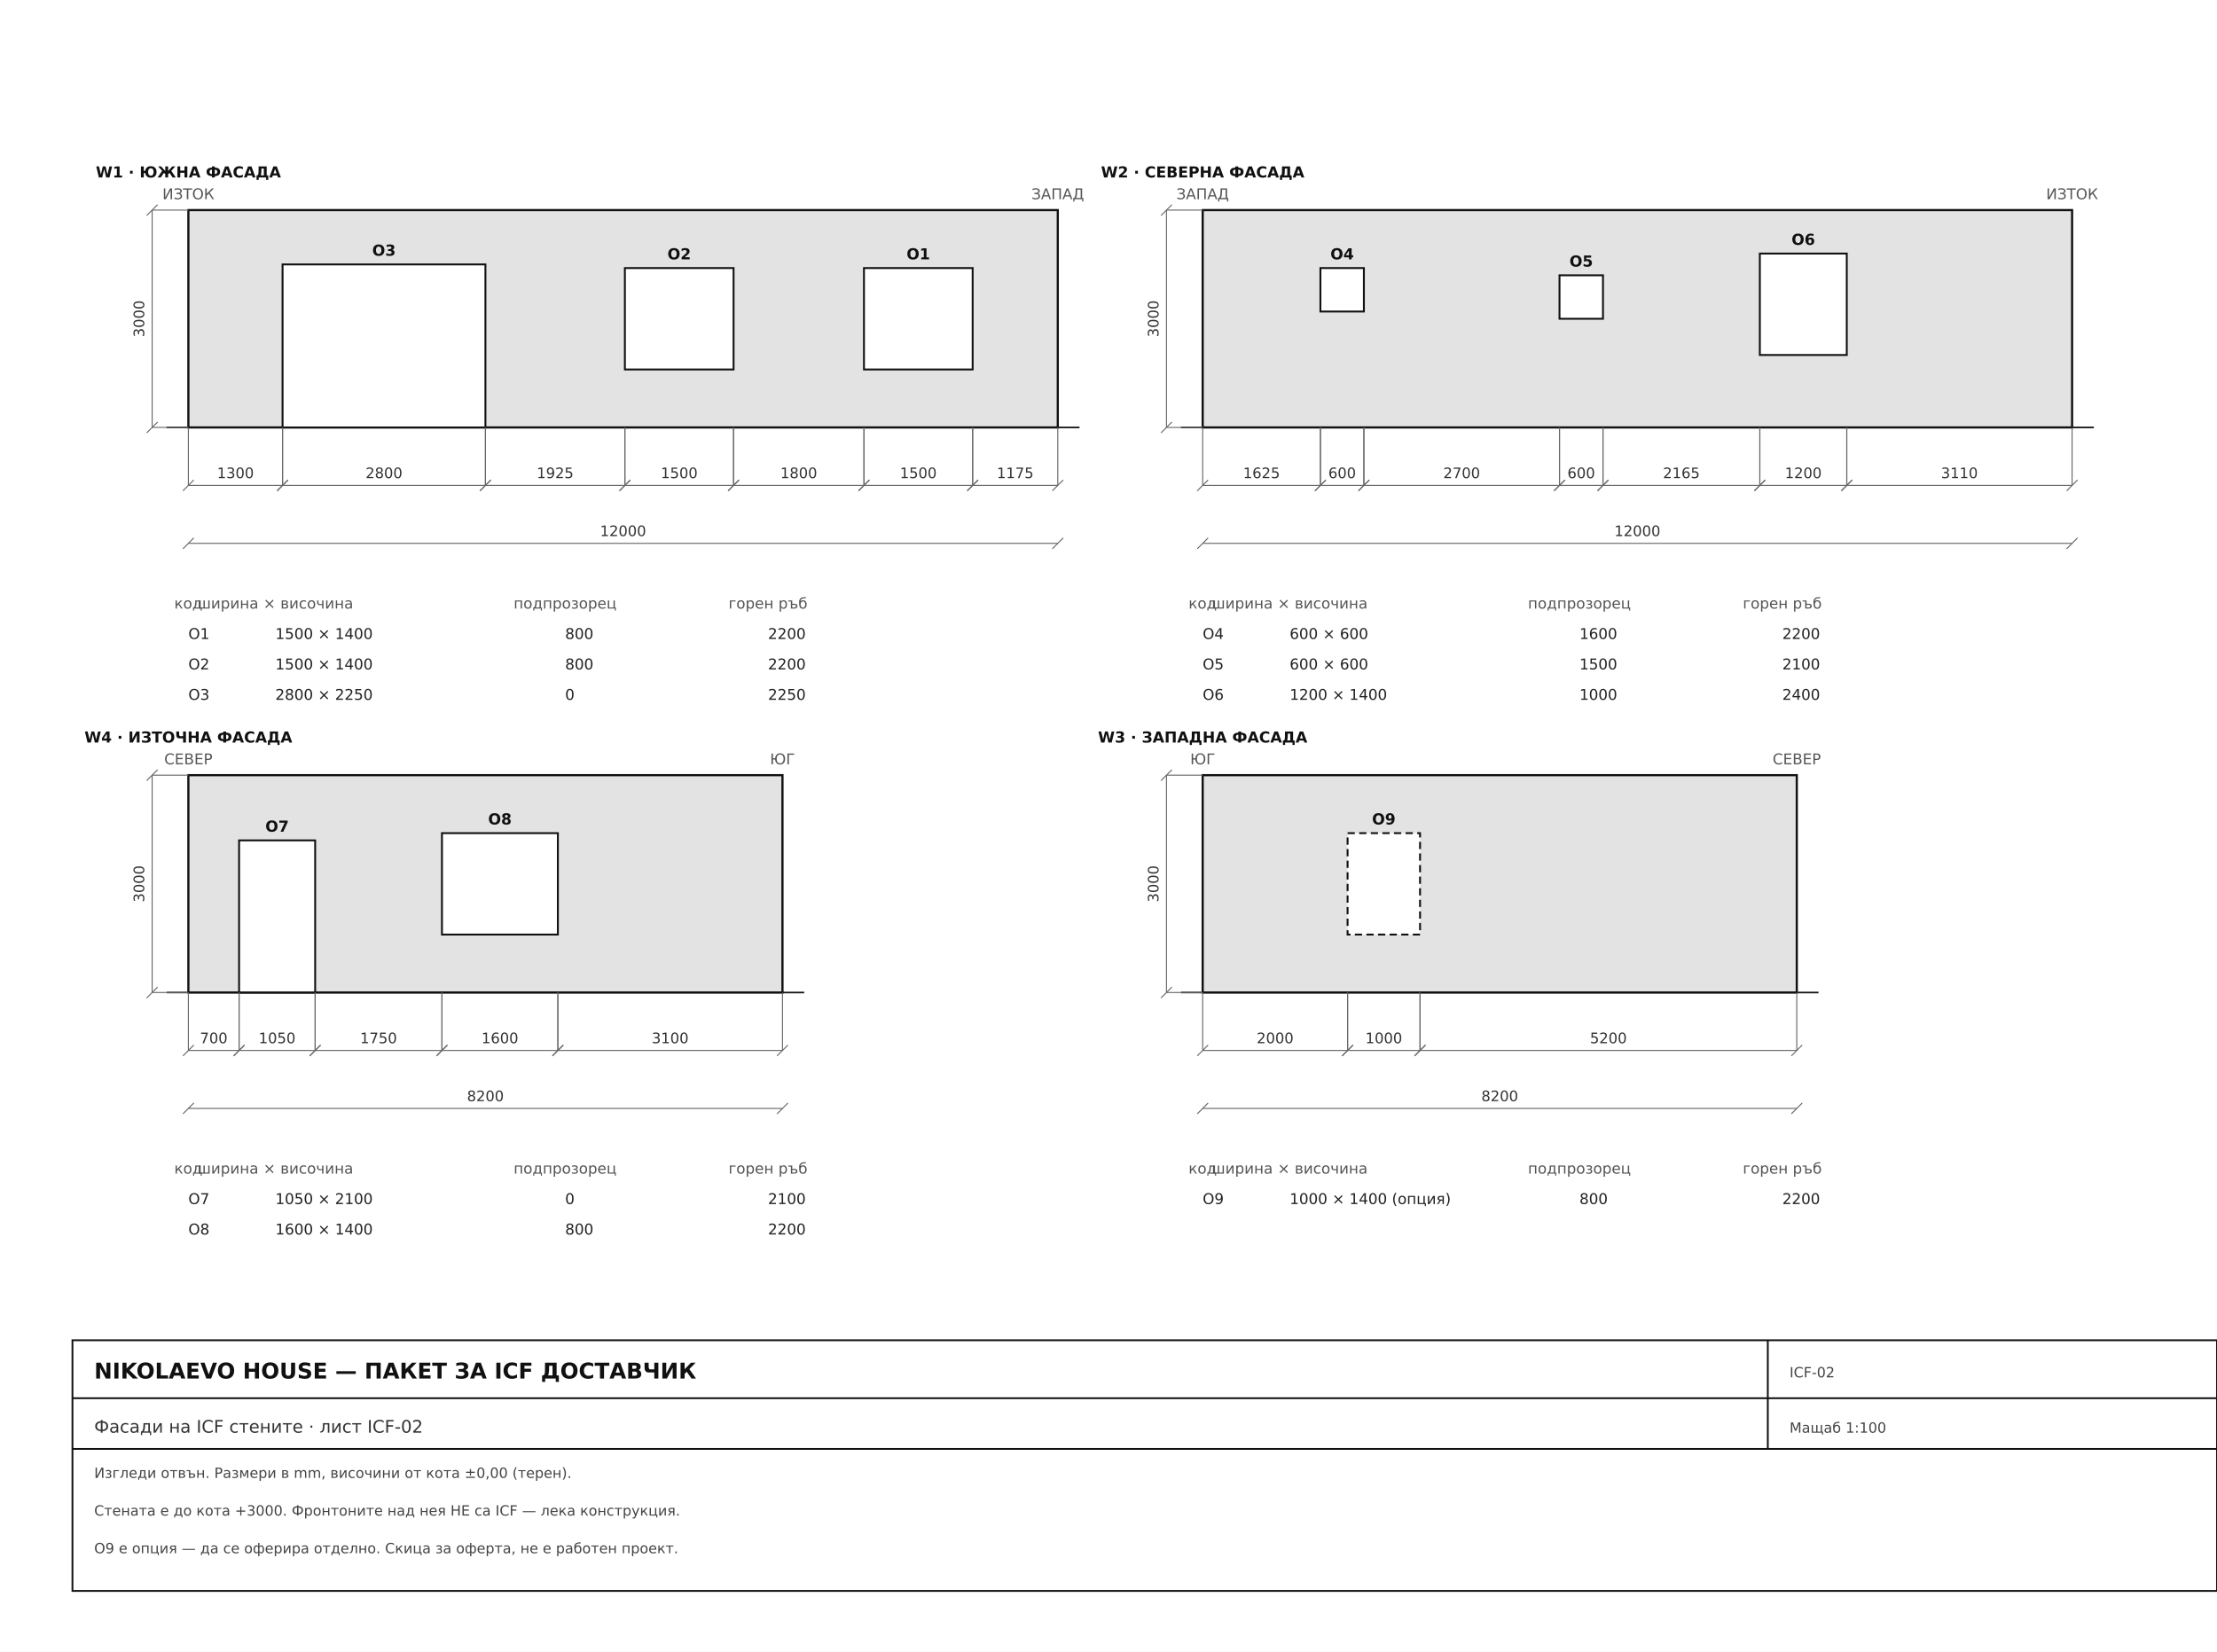
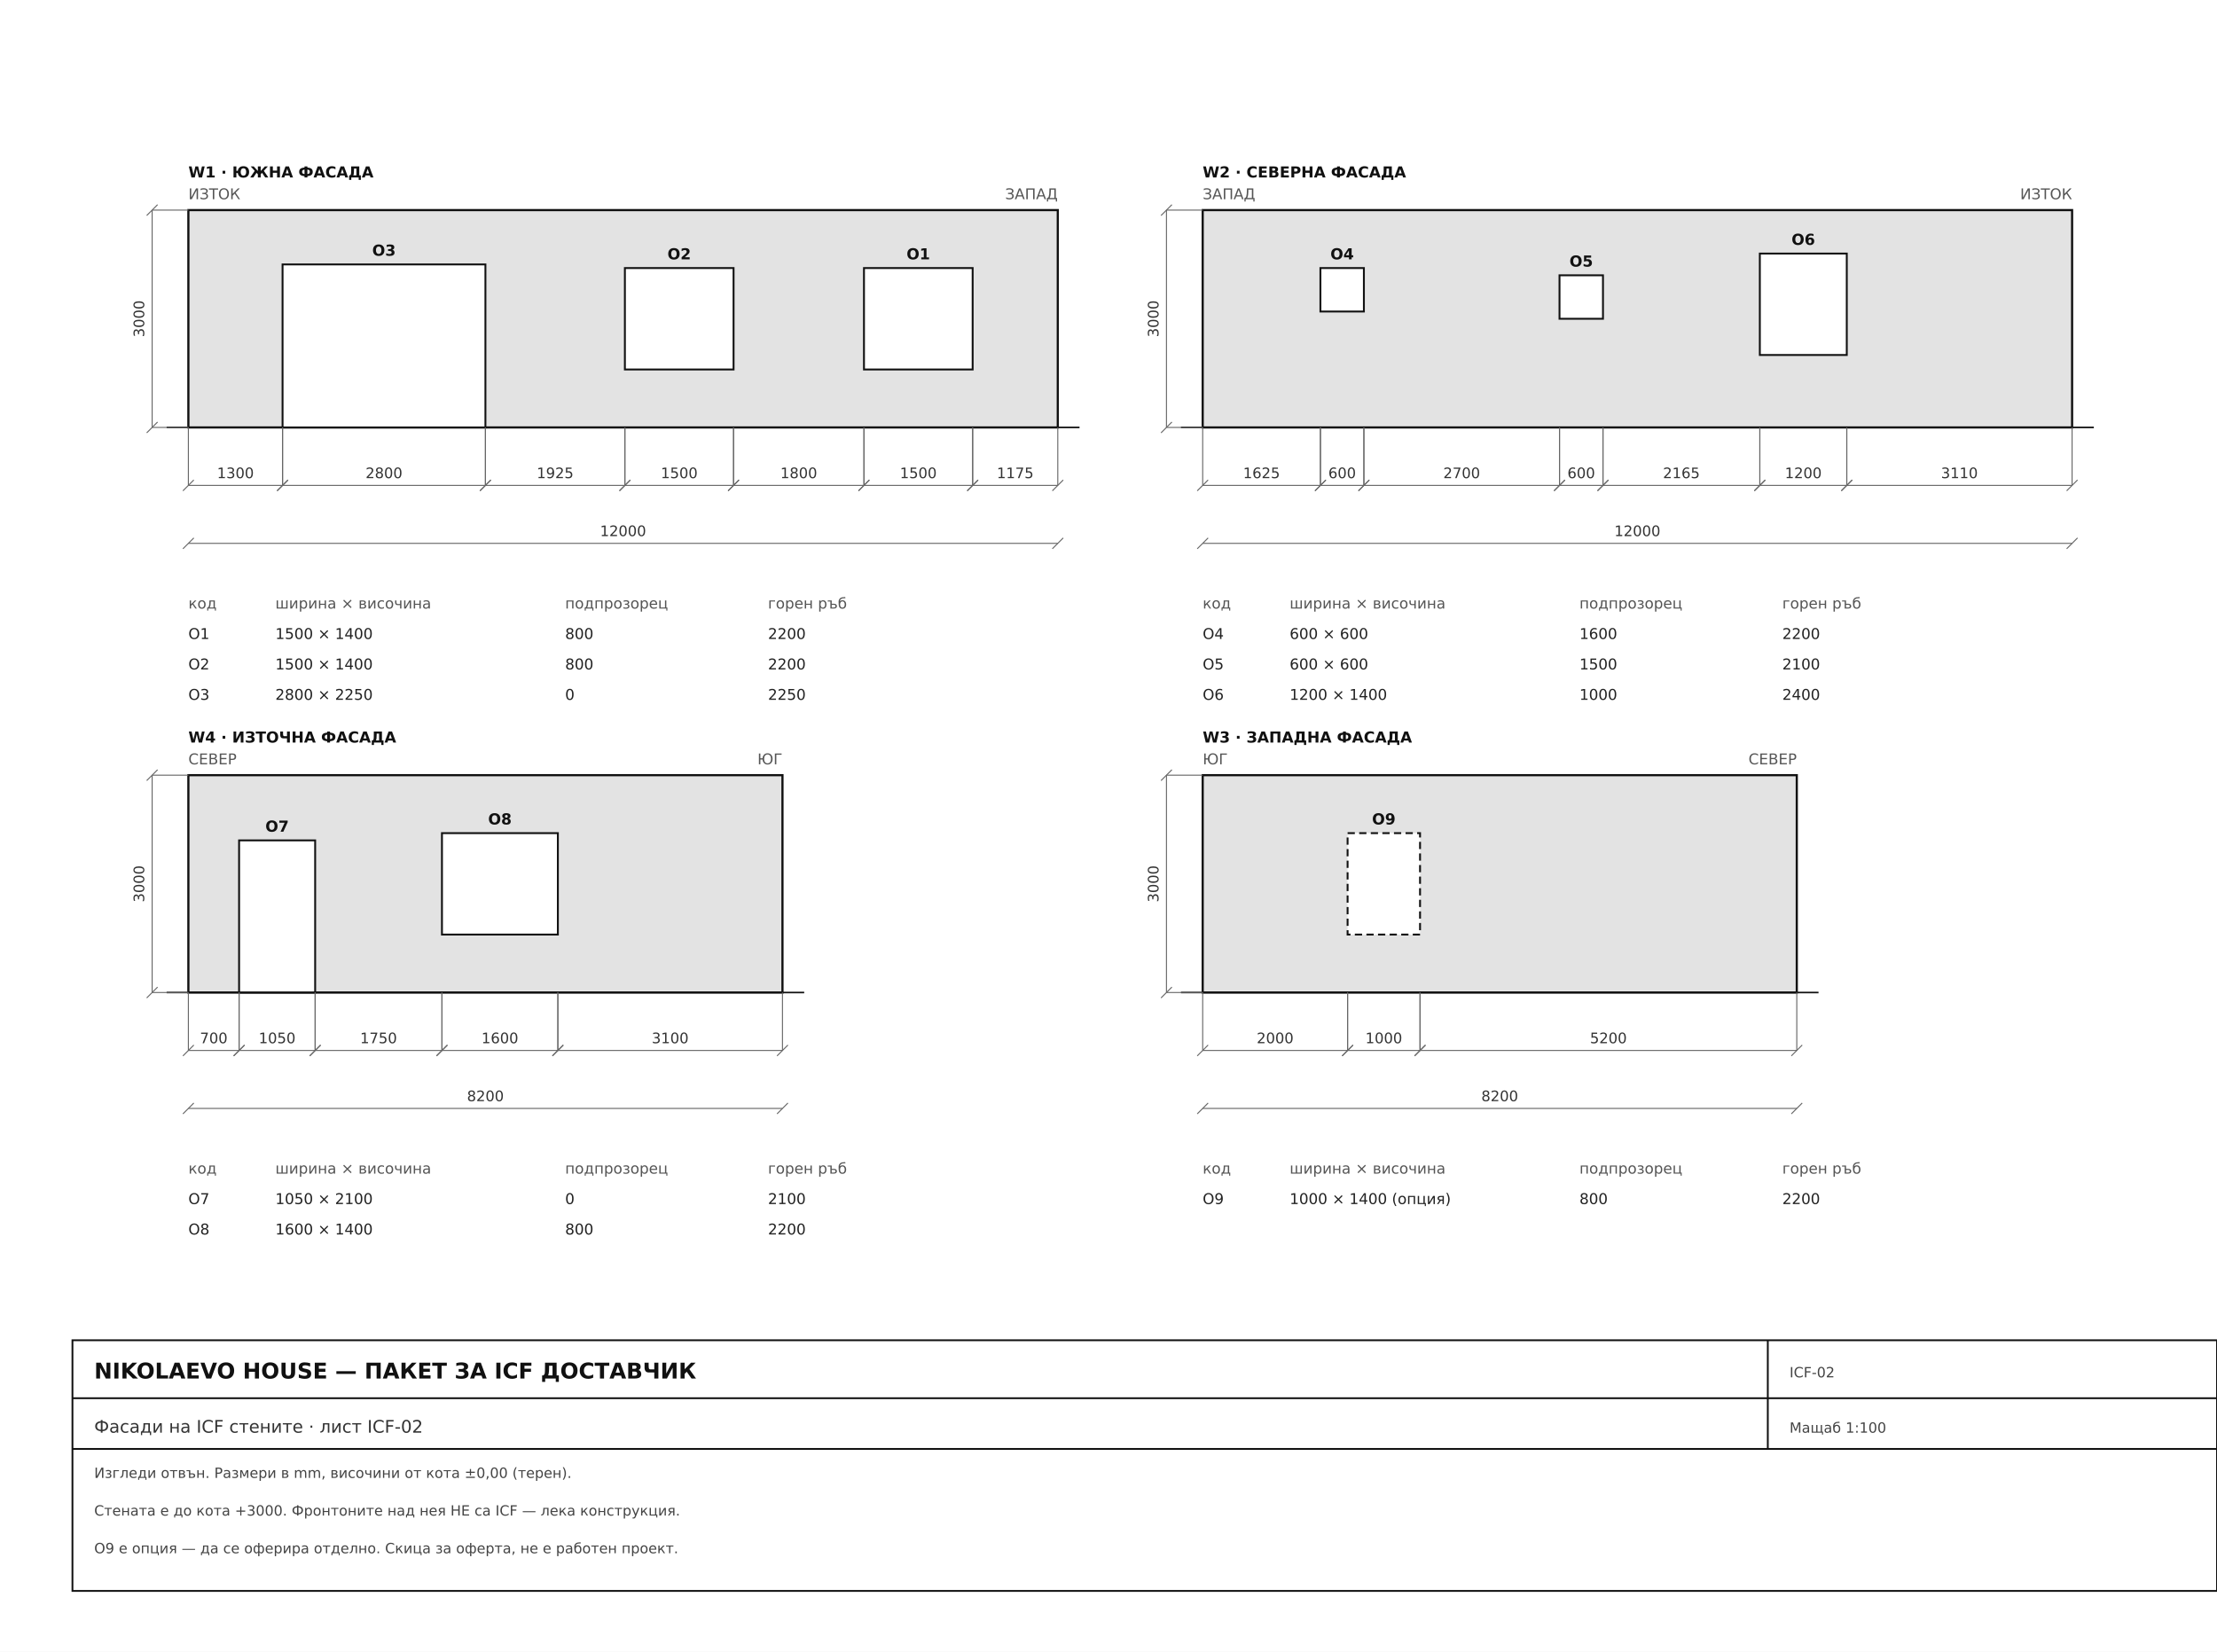
<svg xmlns="http://www.w3.org/2000/svg" width="306.0mm" height="228.0mm" viewBox="-2600 -2200 30600 22800" font-family="DejaVu Sans, Liberation Sans, Arial, sans-serif">
  <style type="text/css">
.wall    { fill:#e3e3e3; stroke:#111; stroke-width:30.00; }
.wall-l  { fill:none; stroke:#111; stroke-width:22.00; }
.open    { fill:#fff; stroke:#111; stroke-width:26.00; }
.openopt { fill:#fff; stroke:#111; stroke-width:26.00; stroke-dasharray:100.00 60.00; }
.core    { fill:none; stroke:#111; stroke-width:16.00; }
.axis    { fill:none; stroke:#777; stroke-width:13.00; stroke-dasharray:160.00 50.00 30.00 50.00; }
.part    { fill:none; stroke:#9a9a9a; stroke-width:18.00; stroke-dasharray:100.00 50.00; }
.hidden  { fill:none; stroke:#aaa; stroke-width:16.00; stroke-dasharray:70.00 50.00; }
.dim     { fill:none; stroke:#666; stroke-width:14.00; }
- .dimt    { fill:#333; font-size:200.00px; text-anchor:middle; }
- .lbl     { fill:#111; font-size:270.00px; text-anchor:middle; }
- .lbl-s   { fill:#555; font-size:205.00px; text-anchor:middle; }
- .code    { fill:#111; font-size:210.00px; font-weight:bold; text-anchor:middle; }
- .ttl     { fill:#111; font-size:420.00px; font-weight:bold; text-anchor:middle; }
- .sub     { fill:#555; font-size:230.00px; text-anchor:middle; }
+ .dimt    { fill:#333; font-size:200.00px;  }
+ .lbl     { fill:#111; font-size:270.00px;  }
+ .lbl-s   { fill:#555; font-size:205.00px;  }
+ .code    { fill:#111; font-size:210.00px; font-weight:bold; }
+ .ttl     { fill:#111; font-size:420.00px; font-weight:bold; }
+ .sub     { fill:#555; font-size:230.00px; }
.note    { fill:#222; font-size:205.00px; }
.tb      { fill:none; stroke:#111; stroke-width:25.00; }
.tbmain  { fill:#111; font-size:300.00px; font-weight:bold; }
.tbsub   { fill:#333; font-size:240.00px; }
.tbsmall { fill:#444; font-size:195.00px; }
.plate   { fill:#ffffff; stroke:none; }
</style>
  <rect x="-2600" y="-2200" width="30600" height="22800" fill="#ffffff" />
  <text class="code" x="0.0" y="250.0" text-anchor="start">W1 · ЮЖНА ФАСАДА</text>
  <rect class="wall" x="0.0" y="700.0" width="12000.0" height="3000.0" />
  <rect class="open" x="9325.0" y="1500.0" width="1500.0" height="1400.0" />
  <text class="code" x="10075.0" y="1380.0" text-anchor="middle">O1</text>
  <rect class="open" x="6025.0" y="1500.0" width="1500.0" height="1400.0" />
  <text class="code" x="6775.0" y="1380.0" text-anchor="middle">O2</text>
  <rect class="open" x="1300.0" y="1450.0" width="2800.0" height="2250.0" />
  <text class="code" x="2700.0" y="1330.0" text-anchor="middle">O3</text>
  <line class="wall-l" x1="-300.0" y1="3700.0" x2="12300.0" y2="3700.0" />
  <text class="lbl-s" x="0.0" y="550.0" text-anchor="start">ИЗТОК</text>
  <text class="lbl-s" x="12000.0" y="550.0" text-anchor="end">ЗАПАД</text>
  <line class="dim" x1="0.0" y1="4500.0" x2="1300.0" y2="4500.0" />
  <line class="dim" x1="-75.0" y1="4575.0" x2="75.0" y2="4425.0" />
  <line class="dim" x1="1225.0" y1="4575.0" x2="1375.0" y2="4425.0" />
  <line class="dim" x1="0.0" y1="3700.0" x2="0.0" y2="4500.0" />
  <line class="dim" x1="1300.0" y1="3700.0" x2="1300.0" y2="4500.0" />
  <text class="dimt" x="650.0" y="4400.0" text-anchor="middle">1300</text>
  <line class="dim" x1="1300.0" y1="4500.0" x2="4100.0" y2="4500.0" />
  <line class="dim" x1="1225.0" y1="4575.0" x2="1375.0" y2="4425.0" />
  <line class="dim" x1="4025.0" y1="4575.0" x2="4175.0" y2="4425.0" />
  <line class="dim" x1="1300.0" y1="3700.0" x2="1300.0" y2="4500.0" />
  <line class="dim" x1="4100.0" y1="3700.0" x2="4100.0" y2="4500.0" />
  <text class="dimt" x="2700.0" y="4400.0" text-anchor="middle">2800</text>
  <line class="dim" x1="4100.0" y1="4500.0" x2="6025.0" y2="4500.0" />
  <line class="dim" x1="4025.0" y1="4575.0" x2="4175.0" y2="4425.0" />
  <line class="dim" x1="5950.0" y1="4575.0" x2="6100.0" y2="4425.0" />
  <line class="dim" x1="4100.0" y1="3700.0" x2="4100.0" y2="4500.0" />
  <line class="dim" x1="6025.0" y1="3700.0" x2="6025.0" y2="4500.0" />
  <text class="dimt" x="5062.5" y="4400.0" text-anchor="middle">1925</text>
  <line class="dim" x1="6025.0" y1="4500.0" x2="7525.0" y2="4500.0" />
  <line class="dim" x1="5950.0" y1="4575.0" x2="6100.0" y2="4425.0" />
  <line class="dim" x1="7450.0" y1="4575.0" x2="7600.0" y2="4425.0" />
  <line class="dim" x1="6025.0" y1="3700.0" x2="6025.0" y2="4500.0" />
  <line class="dim" x1="7525.0" y1="3700.0" x2="7525.0" y2="4500.0" />
  <text class="dimt" x="6775.0" y="4400.0" text-anchor="middle">1500</text>
  <line class="dim" x1="7525.0" y1="4500.0" x2="9325.0" y2="4500.0" />
  <line class="dim" x1="7450.0" y1="4575.0" x2="7600.0" y2="4425.0" />
  <line class="dim" x1="9250.0" y1="4575.0" x2="9400.0" y2="4425.0" />
  <line class="dim" x1="7525.0" y1="3700.0" x2="7525.0" y2="4500.0" />
  <line class="dim" x1="9325.0" y1="3700.0" x2="9325.0" y2="4500.0" />
  <text class="dimt" x="8425.0" y="4400.0" text-anchor="middle">1800</text>
  <line class="dim" x1="9325.0" y1="4500.0" x2="10825.0" y2="4500.0" />
  <line class="dim" x1="9250.0" y1="4575.0" x2="9400.0" y2="4425.0" />
  <line class="dim" x1="10750.0" y1="4575.0" x2="10900.0" y2="4425.0" />
  <line class="dim" x1="9325.0" y1="3700.0" x2="9325.0" y2="4500.0" />
  <line class="dim" x1="10825.0" y1="3700.0" x2="10825.0" y2="4500.0" />
  <text class="dimt" x="10075.0" y="4400.0" text-anchor="middle">1500</text>
  <line class="dim" x1="10825.0" y1="4500.0" x2="12000.0" y2="4500.0" />
  <line class="dim" x1="10750.0" y1="4575.0" x2="10900.0" y2="4425.0" />
  <line class="dim" x1="11925.0" y1="4575.0" x2="12075.0" y2="4425.0" />
  <line class="dim" x1="10825.0" y1="3700.0" x2="10825.0" y2="4500.0" />
  <line class="dim" x1="12000.0" y1="3700.0" x2="12000.0" y2="4500.0" />
  <text class="dimt" x="11412.5" y="4400.0" text-anchor="middle">1175</text>
  <line class="dim" x1="0.0" y1="5300.0" x2="12000.0" y2="5300.0" />
  <line class="dim" x1="-75.0" y1="5375.0" x2="75.0" y2="5225.0" />
  <line class="dim" x1="11925.0" y1="5375.0" x2="12075.0" y2="5225.0" />
  <text class="dimt" x="6000.0" y="5200.0" text-anchor="middle">12000</text>
  <line class="dim" x1="-500.0" y1="700.0" x2="-500.0" y2="3700.0" />
  <line class="dim" x1="-575.0" y1="775.0" x2="-425.0" y2="625.0" />
  <line class="dim" x1="-575.0" y1="3775.0" x2="-425.0" y2="3625.0" />
  <line class="dim" x1="0.0" y1="700.0" x2="-500.0" y2="700.0" />
  <line class="dim" x1="0.0" y1="3700.0" x2="-500.0" y2="3700.0" />
  <text class="dimt" x="-610.0" y="2200.0" text-anchor="middle" transform="rotate(-90.0 -610.0 2200.0)">3000</text>
  <text class="lbl-s" x="0.0" y="6200.0" text-anchor="start">код</text>
  <text class="lbl-s" x="1200.0" y="6200.0" text-anchor="start">ширина × височина</text>
  <text class="lbl-s" x="5200.0" y="6200.0" text-anchor="start">подпрозорец</text>
  <text class="lbl-s" x="8000.0" y="6200.0" text-anchor="start">горен ръб</text>
  <text class="note" x="0.0" y="6620.0" text-anchor="start">O1</text>
  <text class="note" x="1200.0" y="6620.0" text-anchor="start">1500 × 1400</text>
  <text class="note" x="5200.0" y="6620.0" text-anchor="start">800</text>
  <text class="note" x="8000.0" y="6620.0" text-anchor="start">2200</text>
  <text class="note" x="0.0" y="7040.0" text-anchor="start">O2</text>
  <text class="note" x="1200.0" y="7040.0" text-anchor="start">1500 × 1400</text>
  <text class="note" x="5200.0" y="7040.0" text-anchor="start">800</text>
  <text class="note" x="8000.0" y="7040.0" text-anchor="start">2200</text>
  <text class="note" x="0.0" y="7460.0" text-anchor="start">O3</text>
  <text class="note" x="1200.0" y="7460.0" text-anchor="start">2800 × 2250</text>
  <text class="note" x="5200.0" y="7460.0" text-anchor="start">0</text>
  <text class="note" x="8000.0" y="7460.0" text-anchor="start">2250</text>
  <text class="code" x="14000.0" y="250.0" text-anchor="start">W2 · СЕВЕРНА ФАСАДА</text>
  <rect class="wall" x="14000.0" y="700.0" width="12000.0" height="3000.0" />
  <rect class="open" x="15625.0" y="1500.0" width="600.0" height="600.0" />
  <text class="code" x="15925.0" y="1380.0" text-anchor="middle">O4</text>
  <rect class="open" x="18925.0" y="1600.0" width="600.0" height="600.0" />
  <text class="code" x="19225.0" y="1480.0" text-anchor="middle">O5</text>
  <rect class="open" x="21690.0" y="1300.0" width="1200.0" height="1400.0" />
  <text class="code" x="22290.0" y="1180.0" text-anchor="middle">O6</text>
  <line class="wall-l" x1="13700.0" y1="3700.0" x2="26300.0" y2="3700.0" />
  <text class="lbl-s" x="14000.0" y="550.0" text-anchor="start">ЗАПАД</text>
  <text class="lbl-s" x="26000.0" y="550.0" text-anchor="end">ИЗТОК</text>
  <line class="dim" x1="14000.0" y1="4500.0" x2="15625.0" y2="4500.0" />
  <line class="dim" x1="13925.0" y1="4575.0" x2="14075.0" y2="4425.0" />
  <line class="dim" x1="15550.0" y1="4575.0" x2="15700.0" y2="4425.0" />
  <line class="dim" x1="14000.0" y1="3700.0" x2="14000.0" y2="4500.0" />
  <line class="dim" x1="15625.0" y1="3700.0" x2="15625.0" y2="4500.0" />
  <text class="dimt" x="14812.5" y="4400.0" text-anchor="middle">1625</text>
  <line class="dim" x1="15625.0" y1="4500.0" x2="16225.0" y2="4500.0" />
  <line class="dim" x1="15550.0" y1="4575.0" x2="15700.0" y2="4425.0" />
  <line class="dim" x1="16150.0" y1="4575.0" x2="16300.0" y2="4425.0" />
  <line class="dim" x1="15625.0" y1="3700.0" x2="15625.0" y2="4500.0" />
  <line class="dim" x1="16225.0" y1="3700.0" x2="16225.0" y2="4500.0" />
  <text class="dimt" x="15925.0" y="4400.0" text-anchor="middle">600</text>
  <line class="dim" x1="16225.0" y1="4500.0" x2="18925.0" y2="4500.0" />
  <line class="dim" x1="16150.0" y1="4575.0" x2="16300.0" y2="4425.0" />
  <line class="dim" x1="18850.0" y1="4575.0" x2="19000.0" y2="4425.0" />
  <line class="dim" x1="16225.0" y1="3700.0" x2="16225.0" y2="4500.0" />
  <line class="dim" x1="18925.0" y1="3700.0" x2="18925.0" y2="4500.0" />
  <text class="dimt" x="17575.0" y="4400.0" text-anchor="middle">2700</text>
  <line class="dim" x1="18925.0" y1="4500.0" x2="19525.0" y2="4500.0" />
  <line class="dim" x1="18850.0" y1="4575.0" x2="19000.0" y2="4425.0" />
  <line class="dim" x1="19450.0" y1="4575.0" x2="19600.0" y2="4425.0" />
  <line class="dim" x1="18925.0" y1="3700.0" x2="18925.0" y2="4500.0" />
  <line class="dim" x1="19525.0" y1="3700.0" x2="19525.0" y2="4500.0" />
  <text class="dimt" x="19225.0" y="4400.0" text-anchor="middle">600</text>
  <line class="dim" x1="19525.0" y1="4500.0" x2="21690.0" y2="4500.0" />
  <line class="dim" x1="19450.0" y1="4575.0" x2="19600.0" y2="4425.0" />
  <line class="dim" x1="21615.0" y1="4575.0" x2="21765.0" y2="4425.0" />
  <line class="dim" x1="19525.0" y1="3700.0" x2="19525.0" y2="4500.0" />
  <line class="dim" x1="21690.0" y1="3700.0" x2="21690.0" y2="4500.0" />
  <text class="dimt" x="20607.5" y="4400.0" text-anchor="middle">2165</text>
  <line class="dim" x1="21690.0" y1="4500.0" x2="22890.0" y2="4500.0" />
  <line class="dim" x1="21615.0" y1="4575.0" x2="21765.0" y2="4425.0" />
  <line class="dim" x1="22815.0" y1="4575.0" x2="22965.0" y2="4425.0" />
  <line class="dim" x1="21690.0" y1="3700.0" x2="21690.0" y2="4500.0" />
  <line class="dim" x1="22890.0" y1="3700.0" x2="22890.0" y2="4500.0" />
  <text class="dimt" x="22290.0" y="4400.0" text-anchor="middle">1200</text>
  <line class="dim" x1="22890.0" y1="4500.0" x2="26000.0" y2="4500.0" />
  <line class="dim" x1="22815.0" y1="4575.0" x2="22965.0" y2="4425.0" />
  <line class="dim" x1="25925.0" y1="4575.0" x2="26075.0" y2="4425.0" />
  <line class="dim" x1="22890.0" y1="3700.0" x2="22890.0" y2="4500.0" />
  <line class="dim" x1="26000.0" y1="3700.0" x2="26000.0" y2="4500.0" />
  <text class="dimt" x="24445.0" y="4400.0" text-anchor="middle">3110</text>
  <line class="dim" x1="14000.0" y1="5300.0" x2="26000.0" y2="5300.0" />
  <line class="dim" x1="13925.0" y1="5375.0" x2="14075.0" y2="5225.0" />
  <line class="dim" x1="25925.0" y1="5375.0" x2="26075.0" y2="5225.0" />
  <text class="dimt" x="20000.0" y="5200.0" text-anchor="middle">12000</text>
  <line class="dim" x1="13500.0" y1="700.0" x2="13500.0" y2="3700.0" />
  <line class="dim" x1="13425.0" y1="775.0" x2="13575.0" y2="625.0" />
  <line class="dim" x1="13425.0" y1="3775.0" x2="13575.0" y2="3625.0" />
  <line class="dim" x1="14000.0" y1="700.0" x2="13500.0" y2="700.0" />
  <line class="dim" x1="14000.0" y1="3700.0" x2="13500.0" y2="3700.0" />
  <text class="dimt" x="13390.0" y="2200.0" text-anchor="middle" transform="rotate(-90.0 13390.0 2200.0)">3000</text>
  <text class="lbl-s" x="14000.0" y="6200.0" text-anchor="start">код</text>
  <text class="lbl-s" x="15200.0" y="6200.0" text-anchor="start">ширина × височина</text>
  <text class="lbl-s" x="19200.0" y="6200.0" text-anchor="start">подпрозорец</text>
  <text class="lbl-s" x="22000.0" y="6200.0" text-anchor="start">горен ръб</text>
  <text class="note" x="14000.0" y="6620.0" text-anchor="start">O4</text>
  <text class="note" x="15200.0" y="6620.0" text-anchor="start">600 × 600</text>
  <text class="note" x="19200.0" y="6620.0" text-anchor="start">1600</text>
  <text class="note" x="22000.0" y="6620.0" text-anchor="start">2200</text>
  <text class="note" x="14000.0" y="7040.0" text-anchor="start">O5</text>
  <text class="note" x="15200.0" y="7040.0" text-anchor="start">600 × 600</text>
  <text class="note" x="19200.0" y="7040.0" text-anchor="start">1500</text>
  <text class="note" x="22000.0" y="7040.0" text-anchor="start">2100</text>
  <text class="note" x="14000.0" y="7460.0" text-anchor="start">O6</text>
  <text class="note" x="15200.0" y="7460.0" text-anchor="start">1200 × 1400</text>
  <text class="note" x="19200.0" y="7460.0" text-anchor="start">1000</text>
  <text class="note" x="22000.0" y="7460.0" text-anchor="start">2400</text>
  <text class="code" x="14000.0" y="8050.0" text-anchor="start">W3 · ЗАПАДНА ФАСАДА</text>
  <rect class="wall" x="14000.0" y="8500.0" width="8200.0" height="3000.0" />
  <rect class="openopt" x="16000.0" y="9300.0" width="1000.0" height="1400.0" />
  <text class="code" x="16500.0" y="9180.0" text-anchor="middle">O9</text>
  <line class="wall-l" x1="13700.0" y1="11500.0" x2="22500.0" y2="11500.0" />
  <text class="lbl-s" x="14000.0" y="8350.0" text-anchor="start">ЮГ</text>
  <text class="lbl-s" x="22200.0" y="8350.0" text-anchor="end">СЕВЕР</text>
  <line class="dim" x1="14000.0" y1="12300.0" x2="16000.0" y2="12300.0" />
  <line class="dim" x1="13925.0" y1="12375.0" x2="14075.0" y2="12225.0" />
  <line class="dim" x1="15925.0" y1="12375.0" x2="16075.0" y2="12225.0" />
  <line class="dim" x1="14000.0" y1="11500.0" x2="14000.0" y2="12300.0" />
  <line class="dim" x1="16000.0" y1="11500.0" x2="16000.0" y2="12300.0" />
  <text class="dimt" x="15000.0" y="12200.0" text-anchor="middle">2000</text>
  <line class="dim" x1="16000.0" y1="12300.0" x2="17000.0" y2="12300.0" />
  <line class="dim" x1="15925.0" y1="12375.0" x2="16075.0" y2="12225.0" />
  <line class="dim" x1="16925.0" y1="12375.0" x2="17075.0" y2="12225.0" />
  <line class="dim" x1="16000.0" y1="11500.0" x2="16000.0" y2="12300.0" />
  <line class="dim" x1="17000.0" y1="11500.0" x2="17000.0" y2="12300.0" />
  <text class="dimt" x="16500.0" y="12200.0" text-anchor="middle">1000</text>
  <line class="dim" x1="17000.0" y1="12300.0" x2="22200.0" y2="12300.0" />
  <line class="dim" x1="16925.0" y1="12375.0" x2="17075.0" y2="12225.0" />
  <line class="dim" x1="22125.0" y1="12375.0" x2="22275.0" y2="12225.0" />
  <line class="dim" x1="17000.0" y1="11500.0" x2="17000.0" y2="12300.0" />
  <line class="dim" x1="22200.0" y1="11500.0" x2="22200.0" y2="12300.0" />
  <text class="dimt" x="19600.0" y="12200.0" text-anchor="middle">5200</text>
  <line class="dim" x1="14000.0" y1="13100.0" x2="22200.0" y2="13100.0" />
  <line class="dim" x1="13925.0" y1="13175.0" x2="14075.0" y2="13025.0" />
  <line class="dim" x1="22125.0" y1="13175.0" x2="22275.0" y2="13025.0" />
  <text class="dimt" x="18100.0" y="13000.0" text-anchor="middle">8200</text>
  <line class="dim" x1="13500.0" y1="8500.0" x2="13500.0" y2="11500.0" />
  <line class="dim" x1="13425.0" y1="8575.0" x2="13575.0" y2="8425.0" />
  <line class="dim" x1="13425.0" y1="11575.0" x2="13575.0" y2="11425.0" />
  <line class="dim" x1="14000.0" y1="8500.0" x2="13500.0" y2="8500.0" />
  <line class="dim" x1="14000.0" y1="11500.0" x2="13500.0" y2="11500.0" />
  <text class="dimt" x="13390.0" y="10000.0" text-anchor="middle" transform="rotate(-90.0 13390.0 10000.0)">3000</text>
  <text class="lbl-s" x="14000.0" y="14000.0" text-anchor="start">код</text>
  <text class="lbl-s" x="15200.0" y="14000.0" text-anchor="start">ширина × височина</text>
  <text class="lbl-s" x="19200.0" y="14000.0" text-anchor="start">подпрозорец</text>
  <text class="lbl-s" x="22000.0" y="14000.0" text-anchor="start">горен ръб</text>
  <text class="note" x="14000.0" y="14420.0" text-anchor="start">O9</text>
  <text class="note" x="15200.0" y="14420.0" text-anchor="start">1000 × 1400  (опция)</text>
  <text class="note" x="19200.0" y="14420.0" text-anchor="start">800</text>
  <text class="note" x="22000.0" y="14420.0" text-anchor="start">2200</text>
  <text class="code" x="0.0" y="8050.0" text-anchor="start">W4 · ИЗТОЧНА ФАСАДА</text>
  <rect class="wall" x="0.0" y="8500.0" width="8200.0" height="3000.0" />
  <rect class="open" x="700.0" y="9400.0" width="1050.0" height="2100.0" />
  <text class="code" x="1225.0" y="9280.0" text-anchor="middle">O7</text>
  <rect class="open" x="3500.0" y="9300.0" width="1600.0" height="1400.0" />
  <text class="code" x="4300.0" y="9180.0" text-anchor="middle">O8</text>
  <line class="wall-l" x1="-300.0" y1="11500.0" x2="8500.0" y2="11500.0" />
  <text class="lbl-s" x="0.0" y="8350.0" text-anchor="start">СЕВЕР</text>
  <text class="lbl-s" x="8200.0" y="8350.0" text-anchor="end">ЮГ</text>
  <line class="dim" x1="0.0" y1="12300.0" x2="700.0" y2="12300.0" />
  <line class="dim" x1="-75.0" y1="12375.0" x2="75.0" y2="12225.0" />
  <line class="dim" x1="625.0" y1="12375.0" x2="775.0" y2="12225.0" />
  <line class="dim" x1="0.0" y1="11500.0" x2="0.0" y2="12300.0" />
  <line class="dim" x1="700.0" y1="11500.0" x2="700.0" y2="12300.0" />
  <text class="dimt" x="350.0" y="12200.0" text-anchor="middle">700</text>
  <line class="dim" x1="700.0" y1="12300.0" x2="1750.0" y2="12300.0" />
  <line class="dim" x1="625.0" y1="12375.0" x2="775.0" y2="12225.0" />
  <line class="dim" x1="1675.0" y1="12375.0" x2="1825.0" y2="12225.0" />
  <line class="dim" x1="700.0" y1="11500.0" x2="700.0" y2="12300.0" />
  <line class="dim" x1="1750.0" y1="11500.0" x2="1750.0" y2="12300.0" />
  <text class="dimt" x="1225.0" y="12200.0" text-anchor="middle">1050</text>
  <line class="dim" x1="1750.0" y1="12300.0" x2="3500.0" y2="12300.0" />
  <line class="dim" x1="1675.0" y1="12375.0" x2="1825.0" y2="12225.0" />
  <line class="dim" x1="3425.0" y1="12375.0" x2="3575.0" y2="12225.0" />
  <line class="dim" x1="1750.0" y1="11500.0" x2="1750.0" y2="12300.0" />
  <line class="dim" x1="3500.0" y1="11500.0" x2="3500.0" y2="12300.0" />
  <text class="dimt" x="2625.0" y="12200.0" text-anchor="middle">1750</text>
  <line class="dim" x1="3500.0" y1="12300.0" x2="5100.0" y2="12300.0" />
  <line class="dim" x1="3425.0" y1="12375.0" x2="3575.0" y2="12225.0" />
  <line class="dim" x1="5025.0" y1="12375.0" x2="5175.0" y2="12225.0" />
  <line class="dim" x1="3500.0" y1="11500.0" x2="3500.0" y2="12300.0" />
  <line class="dim" x1="5100.0" y1="11500.0" x2="5100.0" y2="12300.0" />
  <text class="dimt" x="4300.0" y="12200.0" text-anchor="middle">1600</text>
  <line class="dim" x1="5100.0" y1="12300.0" x2="8200.0" y2="12300.0" />
  <line class="dim" x1="5025.0" y1="12375.0" x2="5175.0" y2="12225.0" />
  <line class="dim" x1="8125.0" y1="12375.0" x2="8275.0" y2="12225.0" />
  <line class="dim" x1="5100.0" y1="11500.0" x2="5100.0" y2="12300.0" />
  <line class="dim" x1="8200.0" y1="11500.0" x2="8200.0" y2="12300.0" />
  <text class="dimt" x="6650.0" y="12200.0" text-anchor="middle">3100</text>
  <line class="dim" x1="0.0" y1="13100.0" x2="8200.0" y2="13100.0" />
  <line class="dim" x1="-75.0" y1="13175.0" x2="75.0" y2="13025.0" />
  <line class="dim" x1="8125.0" y1="13175.0" x2="8275.0" y2="13025.0" />
  <text class="dimt" x="4100.0" y="13000.0" text-anchor="middle">8200</text>
  <line class="dim" x1="-500.0" y1="8500.0" x2="-500.0" y2="11500.0" />
  <line class="dim" x1="-575.0" y1="8575.0" x2="-425.0" y2="8425.0" />
  <line class="dim" x1="-575.0" y1="11575.0" x2="-425.0" y2="11425.0" />
  <line class="dim" x1="0.0" y1="8500.0" x2="-500.0" y2="8500.0" />
  <line class="dim" x1="0.0" y1="11500.0" x2="-500.0" y2="11500.0" />
  <text class="dimt" x="-610.0" y="10000.0" text-anchor="middle" transform="rotate(-90.0 -610.0 10000.0)">3000</text>
  <text class="lbl-s" x="0.0" y="14000.0" text-anchor="start">код</text>
  <text class="lbl-s" x="1200.0" y="14000.0" text-anchor="start">ширина × височина</text>
  <text class="lbl-s" x="5200.0" y="14000.0" text-anchor="start">подпрозорец</text>
  <text class="lbl-s" x="8000.0" y="14000.0" text-anchor="start">горен ръб</text>
  <text class="note" x="0.0" y="14420.0" text-anchor="start">O7</text>
  <text class="note" x="1200.0" y="14420.0" text-anchor="start">1050 × 2100</text>
  <text class="note" x="5200.0" y="14420.0" text-anchor="start">0</text>
  <text class="note" x="8000.0" y="14420.0" text-anchor="start">2100</text>
  <text class="note" x="0.0" y="14840.0" text-anchor="start">O8</text>
  <text class="note" x="1200.0" y="14840.0" text-anchor="start">1600 × 1400</text>
  <text class="note" x="5200.0" y="14840.0" text-anchor="start">800</text>
  <text class="note" x="8000.0" y="14840.0" text-anchor="start">2200</text>
  <rect class="tb" x="-1600.0" y="16300.0" width="29600.0" height="3460.0" />
  <line class="tb" x1="-1600.0" y1="17100.0" x2="28000.0" y2="17100.0" />
  <line class="tb" x1="-1600.0" y1="17800.0" x2="28000.0" y2="17800.0" />
  <line class="tb" x1="21800.0" y1="16300.0" x2="21800.0" y2="17800.0" />
  <text class="tbmain" x="-1300.0" y="16828.0" text-anchor="start">NIKOLAEVO HOUSE — ПАКЕТ ЗА ICF ДОСТАВЧИК</text>
  <text class="tbsub" x="-1300.0" y="17576.0" text-anchor="start">Фасади на ICF стените · лист ICF-02</text>
  <text class="tbsmall" x="22100.0" y="16812.0" text-anchor="start">ICF-02</text>
  <text class="tbsmall" x="22100.0" y="17576.0" text-anchor="start">Мащаб 1:100</text>
  <text class="tbsmall" x="-1300.0" y="18200.0" text-anchor="start">Изгледи отвън. Размери в mm, височини от кота ±0,00 (терен).</text>
  <text class="tbsmall" x="-1300.0" y="18720.0" text-anchor="start">Стената е до кота +3000. Фронтоните над нея НЕ са ICF — лека конструкция.</text>
  <text class="tbsmall" x="-1300.0" y="19240.0" text-anchor="start">O9 е опция — да се оферира отделно.  Скица за оферта, не е работен проект.</text>
</svg>
